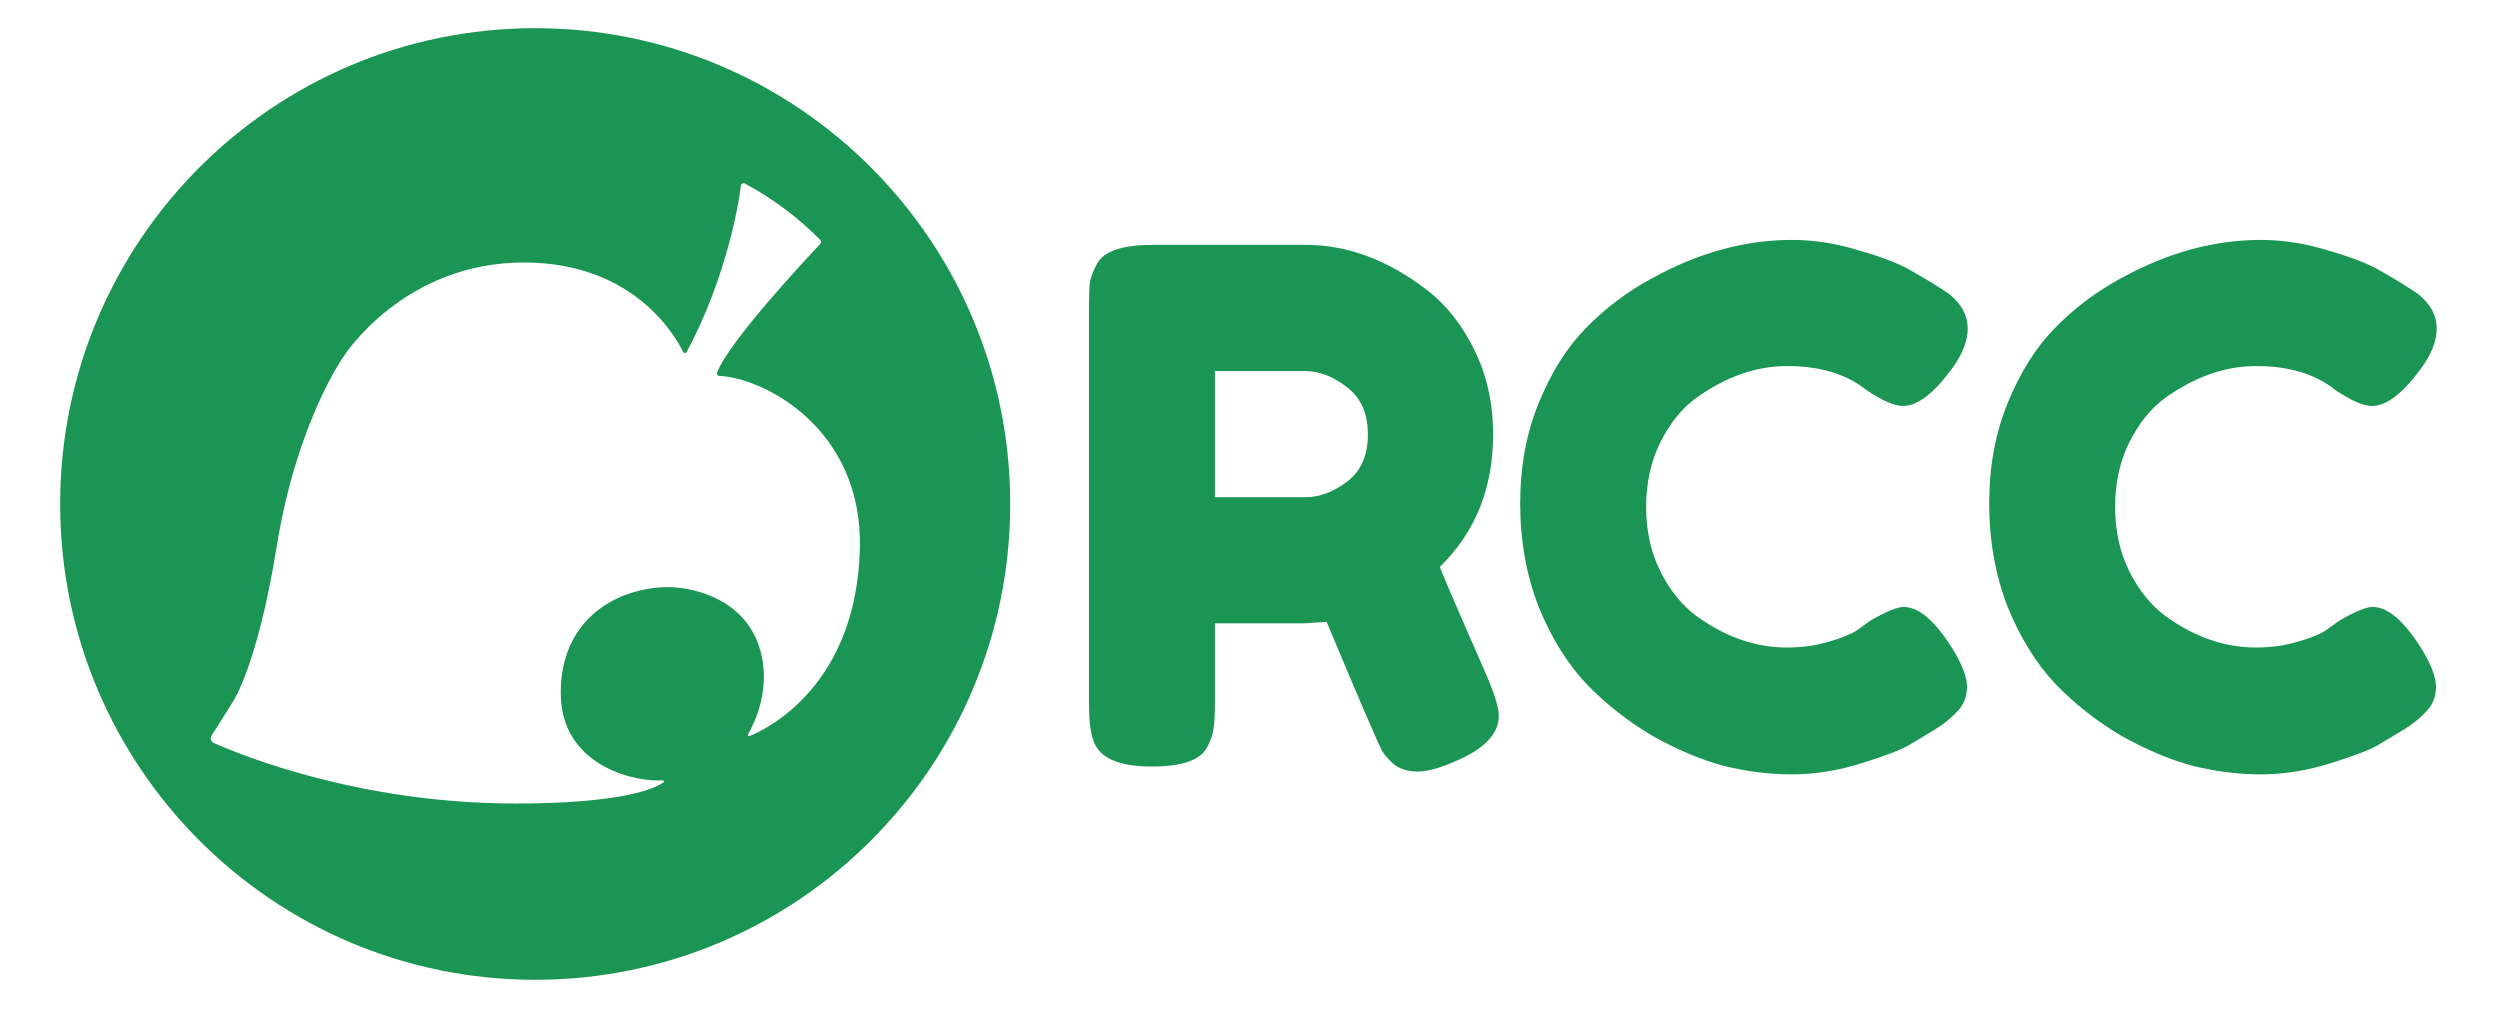
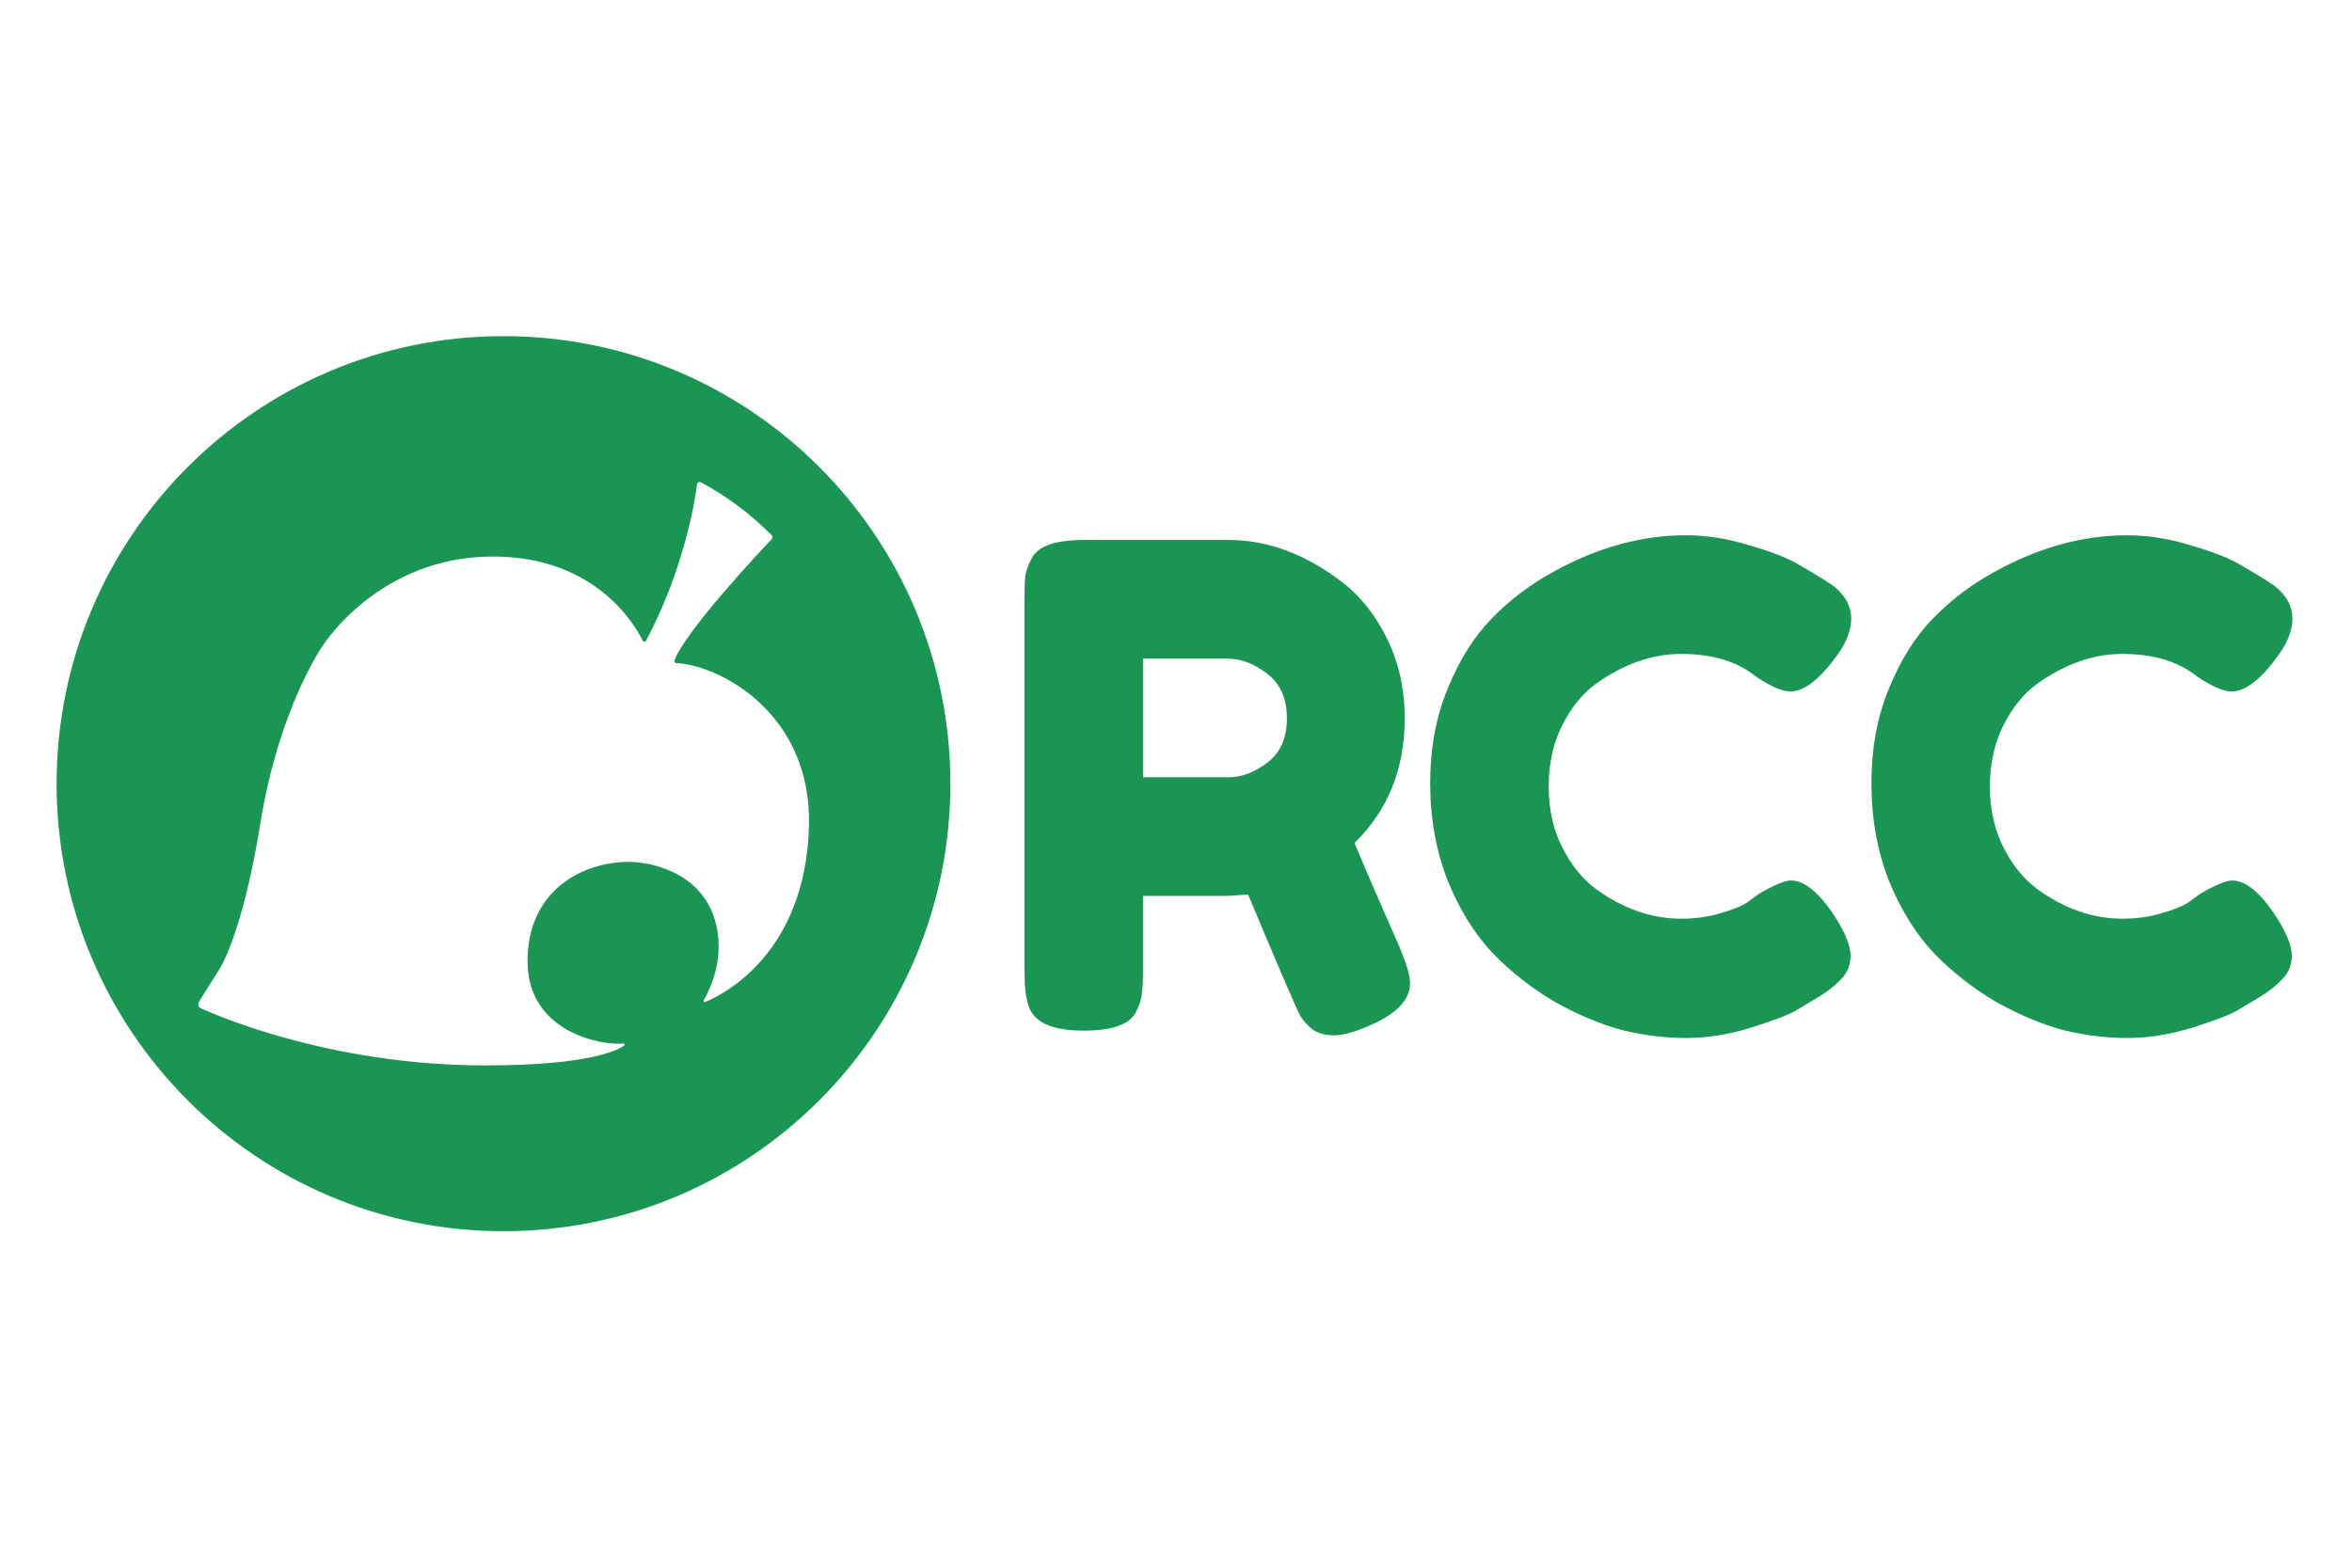
- <svg xmlns="http://www.w3.org/2000/svg" width="300px" height="px" viewBox="0 0 300 121" version="1.1">
+ <svg xmlns="http://www.w3.org/2000/svg" width="300px" height="200px" viewBox="0 0 300 121" version="1.1">
  <defs>
    <clipPath id="clip1">
      <path d="M 25.293 21.992 L 103.195 21.992 L 103.195 96.43 L 25.293 96.43 Z M 25.293 21.992 " />
    </clipPath>
  </defs>
  <g id="surface1">
    <path style=" stroke:none;fill-rule:nonzero;fill:rgb(10.588%,58.431%,32.549%);fill-opacity:1;" d="M 121.223 60.48 C 121.223 92.012 95.703 117.574 64.223 117.574 C 32.742 117.574 7.219 92.012 7.219 60.48 C 7.219 28.945 32.742 3.383 64.223 3.383 C 95.703 3.383 121.223 28.945 121.223 60.48 Z M 121.223 60.48 " />
    <path style=" stroke:none;fill-rule:nonzero;fill:rgb(10.588%,58.431%,32.549%);fill-opacity:1;" d="M 178.574 81.469 C 179.426 83.52 179.855 85.004 179.855 85.914 C 179.855 88.082 178.09 89.906 174.562 91.387 C 172.738 92.188 171.258 92.586 170.121 92.586 C 169.039 92.586 168.129 92.328 167.391 91.816 C 166.707 91.246 166.195 90.676 165.852 90.105 C 165.285 89.023 163.062 83.863 159.195 74.625 L 156.547 74.797 L 145.789 74.797 L 145.789 84.461 C 145.789 85.773 145.734 86.77 145.617 87.453 C 145.562 88.082 145.305 88.82 144.852 89.676 C 144.055 91.215 141.832 91.984 138.191 91.984 C 134.207 91.984 131.871 90.93 131.191 88.82 C 130.848 87.852 130.676 86.371 130.676 84.375 L 130.676 36.914 C 130.676 35.602 130.707 34.633 130.762 34.008 C 130.875 33.32 131.16 32.551 131.617 31.695 C 132.414 30.156 134.633 29.387 138.277 29.387 L 156.719 29.387 C 161.727 29.387 166.594 31.211 171.316 34.859 C 173.594 36.629 175.473 39.023 176.953 42.043 C 178.43 45.066 179.172 48.43 179.172 52.137 C 179.172 58.578 177.039 63.879 172.77 68.043 C 174.02 71.062 175.957 75.539 178.574 81.469 Z M 145.789 59.66 L 156.719 59.66 C 158.367 59.66 160.02 59.035 161.668 57.781 C 163.32 56.523 164.145 54.645 164.145 52.137 C 164.145 49.625 163.32 47.746 161.668 46.492 C 160.02 45.18 158.312 44.523 156.547 44.523 L 145.789 44.523 Z M 222.809 75.652 L 224.344 74.539 C 226.277 73.402 227.645 72.832 228.441 72.832 C 230.207 72.832 232.113 74.426 234.16 77.621 C 235.414 79.613 236.039 81.211 236.039 82.406 C 236.039 83.605 235.641 84.602 234.844 85.402 C 234.105 86.199 233.223 86.914 232.199 87.539 C 231.172 88.168 230.176 88.766 229.211 89.336 C 228.301 89.906 226.391 90.645 223.488 91.559 C 220.586 92.473 217.77 92.926 215.039 92.926 C 212.363 92.926 209.629 92.586 206.84 91.902 C 204.109 91.16 201.262 89.961 198.305 88.309 C 195.402 86.598 192.781 84.547 190.449 82.152 C 188.117 79.699 186.18 76.594 184.645 72.832 C 183.164 69.012 182.422 64.879 182.422 60.43 C 182.422 55.984 183.164 51.965 184.645 48.371 C 186.125 44.723 188 41.73 190.277 39.395 C 192.613 37 195.258 35.004 198.219 33.406 C 203.797 30.328 209.402 28.789 215.039 28.789 C 217.711 28.789 220.418 29.219 223.148 30.074 C 225.938 30.871 228.043 31.695 229.465 32.551 L 231.516 33.75 C 232.539 34.375 233.336 34.891 233.906 35.289 C 235.387 36.484 236.125 37.855 236.125 39.395 C 236.125 40.875 235.527 42.445 234.332 44.098 C 232.113 47.176 230.121 48.715 228.355 48.715 C 227.332 48.715 225.879 48.086 224.004 46.832 C 221.613 44.895 218.426 43.926 214.441 43.926 C 210.738 43.926 207.098 45.207 203.512 47.773 C 201.805 49.027 200.383 50.797 199.242 53.078 C 198.105 55.355 197.535 57.949 197.535 60.859 C 197.535 63.707 198.105 66.273 199.242 68.555 C 200.383 70.836 201.832 72.633 203.598 73.941 C 207.07 76.449 210.684 77.703 214.441 77.703 C 216.203 77.703 217.855 77.477 219.391 77.02 C 220.984 76.566 222.125 76.109 222.809 75.652 Z M 279.086 75.652 L 280.621 74.539 C 282.559 73.402 283.922 72.832 284.719 72.832 C 286.484 72.832 288.391 74.426 290.441 77.621 C 291.691 79.613 292.32 81.211 292.32 82.406 C 292.32 83.605 291.922 84.602 291.125 85.402 C 290.383 86.199 289.5 86.914 288.477 87.539 C 287.453 88.168 286.457 88.766 285.488 89.336 C 284.578 89.906 282.672 90.645 279.77 91.559 C 276.867 92.473 274.047 92.926 271.316 92.926 C 268.641 92.926 265.91 92.586 263.121 91.902 C 260.387 91.16 257.543 89.961 254.582 88.309 C 251.68 86.598 249.062 84.547 246.727 82.152 C 244.395 79.699 242.457 76.594 240.922 72.832 C 239.441 69.012 238.703 64.879 238.703 60.43 C 238.703 55.984 239.441 51.965 240.922 48.371 C 242.402 44.723 244.281 41.73 246.559 39.395 C 248.891 37 251.539 35.004 254.496 33.406 C 260.074 30.328 265.68 28.789 271.316 28.789 C 273.992 28.789 276.695 29.219 279.426 30.074 C 282.215 30.871 284.32 31.695 285.746 32.551 L 287.793 33.75 C 288.816 34.375 289.613 34.891 290.184 35.289 C 291.664 36.484 292.402 37.855 292.402 39.395 C 292.402 40.875 291.805 42.445 290.609 44.098 C 288.391 47.176 286.398 48.715 284.633 48.715 C 283.609 48.715 282.16 48.086 280.281 46.832 C 277.891 44.895 274.703 43.926 270.719 43.926 C 267.02 43.926 263.375 45.207 259.789 47.773 C 258.082 49.027 256.66 50.797 255.52 53.078 C 254.383 55.355 253.812 57.949 253.812 60.859 C 253.812 63.707 254.383 66.273 255.52 68.555 C 256.66 70.836 258.109 72.633 259.875 73.941 C 263.348 76.449 266.961 77.703 270.719 77.703 C 272.484 77.703 274.133 77.477 275.672 77.02 C 277.266 76.566 278.402 76.109 279.086 75.652 Z M 279.086 75.652 " />
    <g clip-path="url(#clip1)" clip-rule="nonzero">
      <path style=" stroke:none;fill-rule:nonzero;fill:rgb(100%,100%,100%);fill-opacity:1;" d="M 88.902 22.293 C 88.68 24.477 87.059 33.59 82.387 42.262 C 82.34 42.328 82.262 42.371 82.18 42.367 C 82.141 42.363 82.098 42.352 82.066 42.332 C 82.031 42.312 82 42.281 81.98 42.246 C 81.027 40.273 76.043 31.578 63.047 31.5 C 48.387 31.41 41.211 42.812 41.211 42.812 C 41.211 42.812 35.613 50.691 33.215 65.516 C 30.816 80.344 27.816 84.422 27.816 84.422 L 25.387 88.277 C 25.293 88.426 25.266 88.605 25.316 88.773 C 25.367 88.941 25.488 89.082 25.648 89.152 C 28.754 90.543 43.004 96.422 61.871 96.422 C 74.715 96.422 78.586 94.609 79.602 93.898 C 79.625 93.883 79.648 93.855 79.656 93.824 C 79.668 93.797 79.668 93.762 79.66 93.734 C 79.648 93.703 79.629 93.676 79.605 93.656 C 79.578 93.641 79.547 93.629 79.516 93.629 C 76.996 93.906 67.289 92.371 67.289 83.102 C 67.289 74.777 73.332 70.75 79.664 70.461 C 82.66 70.32 89.059 71.594 91.059 77.473 C 92.73 82.414 90.504 86.84 89.758 88.121 C 89.738 88.145 89.734 88.18 89.734 88.207 C 89.738 88.238 89.75 88.27 89.77 88.293 C 89.793 88.316 89.82 88.332 89.848 88.34 C 89.879 88.348 89.91 88.344 89.941 88.332 C 92.215 87.414 102.766 82.168 103.184 65.852 C 103.555 51.516 91.809 45.363 86.277 45.102 C 86.234 45.098 86.191 45.086 86.152 45.062 C 86.117 45.039 86.086 45.008 86.062 44.969 C 86.039 44.934 86.023 44.891 86.02 44.844 C 86.016 44.801 86.023 44.758 86.039 44.715 C 87.527 40.902 96.785 31.012 98.418 29.289 C 98.484 29.219 98.523 29.129 98.523 29.031 C 98.523 28.934 98.484 28.84 98.418 28.77 C 95.762 26.09 92.723 23.816 89.398 22.031 C 89.348 22.008 89.293 21.992 89.238 21.992 C 89.125 21.992 89.023 22.047 88.957 22.141 C 88.926 22.188 88.906 22.238 88.902 22.293 Z M 88.902 22.293 " />
    </g>
  </g>
</svg>
